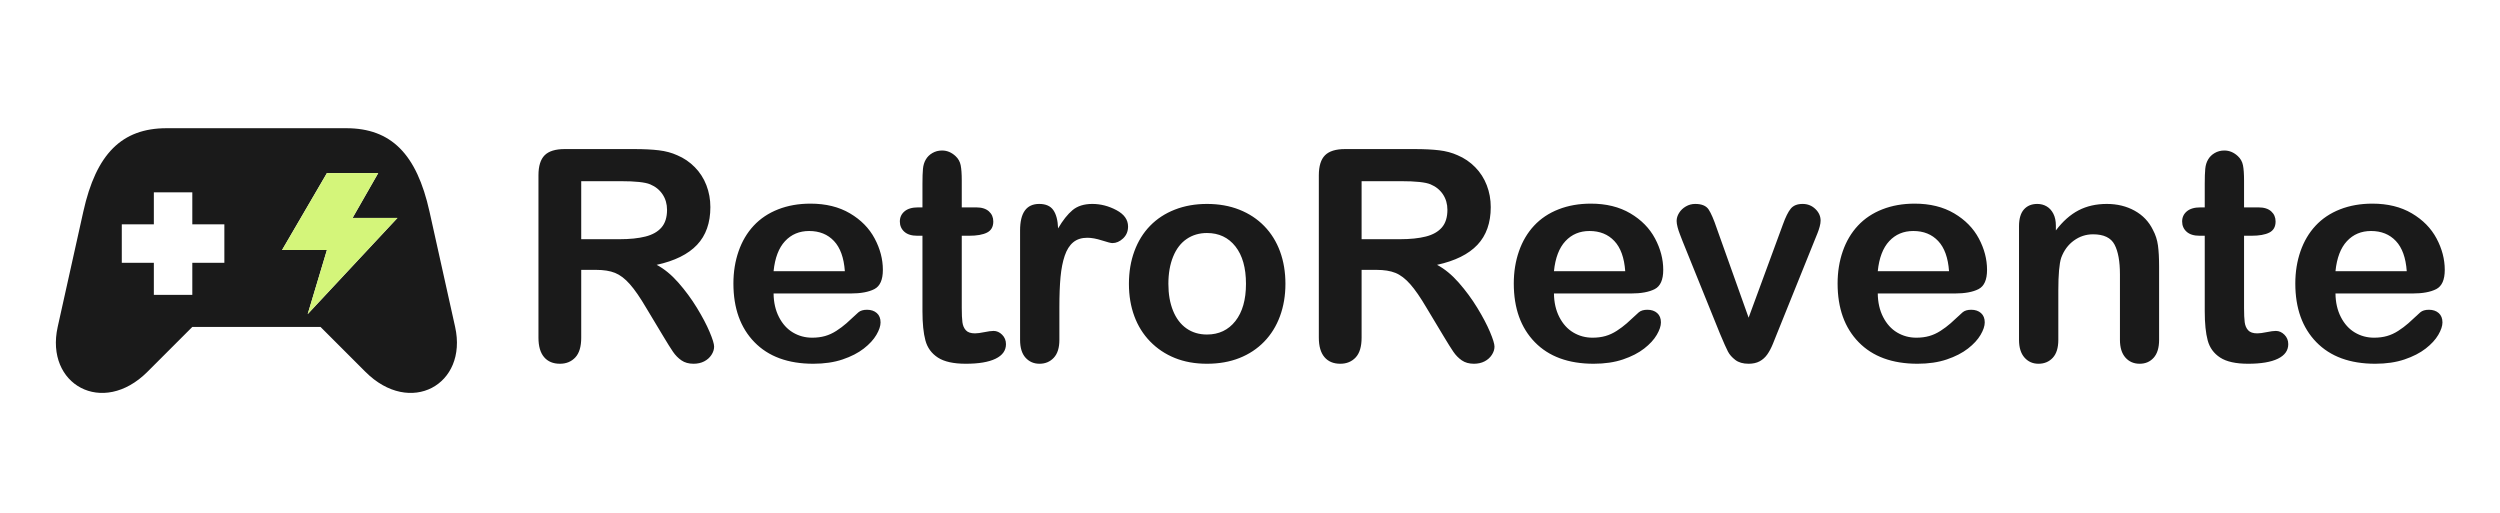
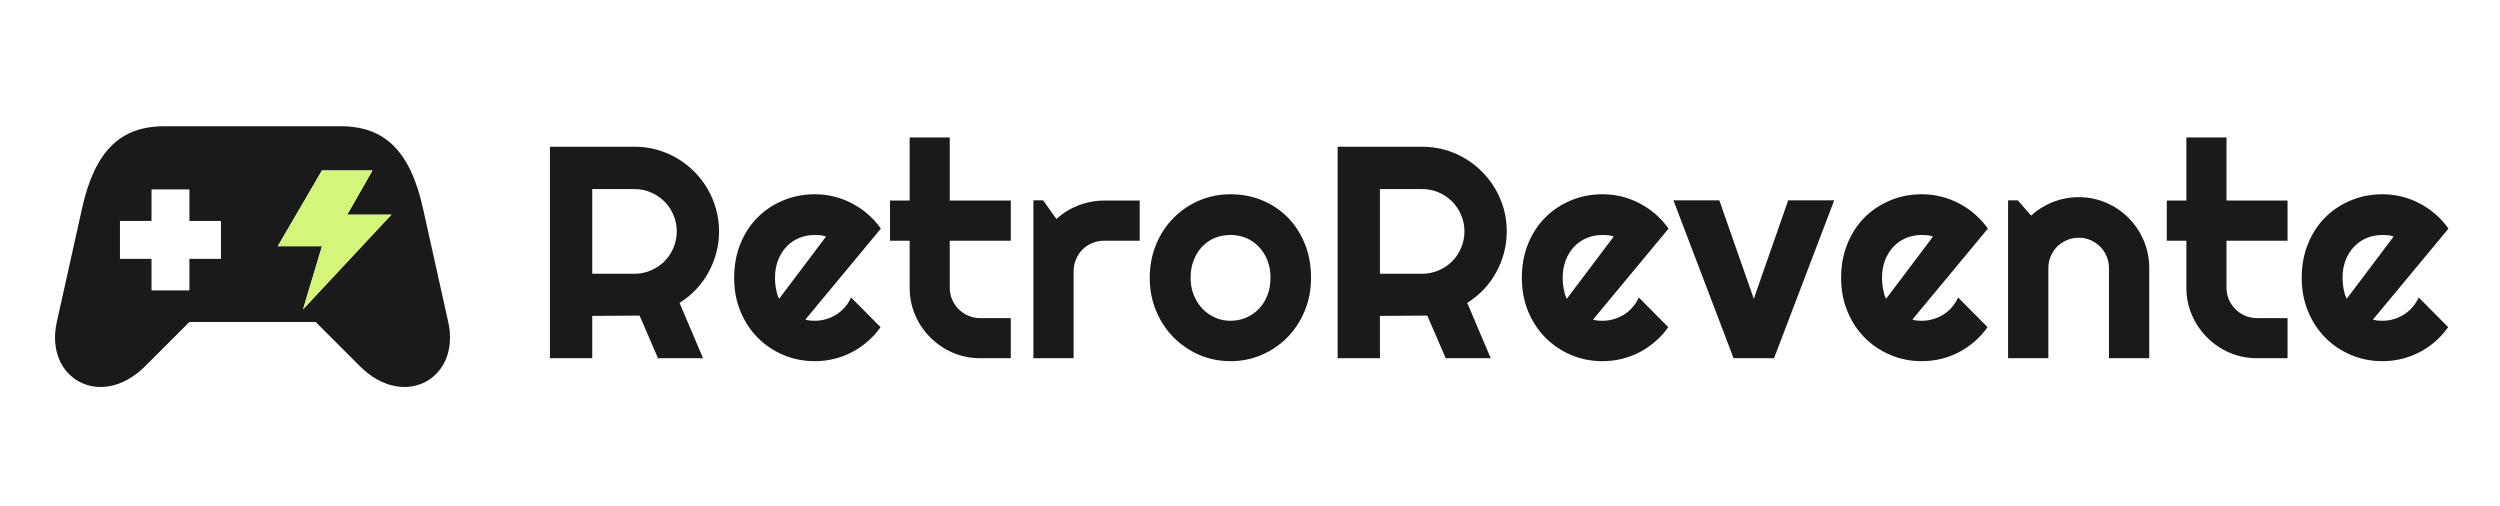
- <svg xmlns="http://www.w3.org/2000/svg" width="390" height="80" viewBox="0 0 390 80">
+ <svg xmlns="http://www.w3.org/2000/svg" width="396" height="80" viewBox="0 0 396 80">
  <path fill="#1A1A1A" fill-rule="evenodd" d="M 26 20 L 54 20 C 61 20 65 24 67 33 L 71 51 C 73 60 64 65 57 58 L 50 51 L 30 51 L 23 58 C 16 65 7 60 9 51 L 13 33 C 15 24 19 20 26 20 Z M 24 30 L 30 30 L 30 35 L 35 35 L 35 41 L 30 41 L 30 46 L 24 46 L 24 41 L 19 41 L 19 35 L 24 35 Z M 51 27 L 59 27 L 55 34 L 62 34 L 48 49 L 51 39 L 44 39 Z" />
  <path fill="#D4F57A" d="M 51 27 L 59 27 L 55 34 L 62 34 L 48 49 L 51 39 L 44 39 Z" />
-   <path fill="#1A1A1A" d="M 93.007 42.1 L 90.671 42.1 L 90.671 52.679 Q 90.671 54.768 89.75 55.756 Q 88.829 56.745 87.347 56.745 Q 85.752 56.745 84.876 55.711 Q 84 54.678 84 52.679 L 84 27.343 Q 84 25.187 84.966 24.221 Q 85.932 23.255 88.088 23.255 L 98.937 23.255 Q 101.183 23.255 102.777 23.446 Q 104.372 23.637 105.652 24.221 Q 107.202 24.873 108.393 26.085 Q 109.583 27.298 110.201 28.904 Q 110.818 30.51 110.818 32.307 Q 110.818 35.991 108.741 38.192 Q 106.663 40.393 102.44 41.314 Q 104.215 42.257 105.832 44.099 Q 107.449 45.941 108.718 48.019 Q 109.987 50.096 110.695 51.77 Q 111.402 53.443 111.402 54.072 Q 111.402 54.723 110.987 55.363 Q 110.571 56.003 109.853 56.374 Q 109.134 56.745 108.19 56.745 Q 107.067 56.745 106.304 56.217 Q 105.54 55.689 104.99 54.88 Q 104.439 54.072 103.496 52.5 L 100.823 48.052 Q 99.386 45.604 98.251 44.324 Q 97.117 43.043 95.949 42.572 Q 94.781 42.1 93.007 42.1 Z M 96.825 28.264 L 90.671 28.264 L 90.671 37.316 L 96.646 37.316 Q 99.049 37.316 100.688 36.9 Q 102.328 36.485 103.193 35.485 Q 104.058 34.486 104.058 32.734 Q 104.058 31.364 103.361 30.319 Q 102.665 29.275 101.43 28.758 Q 100.262 28.264 96.825 28.264 Z M 132.673 45.784 L 120.679 45.784 Q 120.701 47.873 121.521 49.467 Q 122.341 51.062 123.7 51.871 Q 125.059 52.679 126.698 52.679 Q 127.799 52.679 128.708 52.421 Q 129.618 52.163 130.472 51.612 Q 131.325 51.062 132.044 50.433 Q 132.763 49.804 133.908 48.726 Q 134.38 48.322 135.256 48.322 Q 136.199 48.322 136.783 48.838 Q 137.367 49.355 137.367 50.298 Q 137.367 51.129 136.716 52.241 Q 136.064 53.353 134.75 54.375 Q 133.437 55.397 131.449 56.071 Q 129.461 56.745 126.878 56.745 Q 120.971 56.745 117.691 53.375 Q 114.412 50.006 114.412 44.234 Q 114.412 41.516 115.221 39.191 Q 116.029 36.867 117.579 35.205 Q 119.129 33.542 121.397 32.655 Q 123.666 31.768 126.429 31.768 Q 130.022 31.768 132.594 33.284 Q 135.166 34.8 136.446 37.204 Q 137.727 39.607 137.727 42.1 Q 137.727 44.414 136.401 45.099 Q 135.076 45.784 132.673 45.784 Z M 120.679 42.302 L 131.797 42.302 Q 131.572 39.158 130.101 37.597 Q 128.63 36.036 126.227 36.036 Q 123.936 36.036 122.464 37.619 Q 120.993 39.203 120.679 42.302 Z M 143.229 32.352 L 143.903 32.352 L 143.903 28.668 Q 143.903 27.186 143.982 26.344 Q 144.061 25.501 144.42 24.895 Q 144.779 24.266 145.453 23.873 Q 146.127 23.48 146.958 23.48 Q 148.126 23.48 149.069 24.356 Q 149.698 24.94 149.867 25.782 Q 150.035 26.625 150.035 28.174 L 150.035 32.352 L 152.281 32.352 Q 153.584 32.352 154.269 32.97 Q 154.954 33.587 154.954 34.553 Q 154.954 35.789 153.977 36.283 Q 153 36.777 151.181 36.777 L 150.035 36.777 L 150.035 48.052 Q 150.035 49.49 150.136 50.265 Q 150.237 51.04 150.675 51.522 Q 151.113 52.005 152.102 52.005 Q 152.641 52.005 153.562 51.814 Q 154.482 51.624 154.999 51.624 Q 155.74 51.624 156.335 52.219 Q 156.931 52.814 156.931 53.69 Q 156.931 55.172 155.313 55.958 Q 153.696 56.745 150.664 56.745 Q 147.789 56.745 146.307 55.779 Q 144.824 54.813 144.364 53.106 Q 143.903 51.399 143.903 48.546 L 143.903 36.777 L 143.095 36.777 Q 141.77 36.777 141.073 36.148 Q 140.377 35.519 140.377 34.553 Q 140.377 33.587 141.107 32.97 Q 141.837 32.352 143.229 32.352 Z M 165.264 47.895 L 165.264 53.016 Q 165.264 54.88 164.388 55.812 Q 163.512 56.745 162.164 56.745 Q 160.839 56.745 159.985 55.801 Q 159.132 54.858 159.132 53.016 L 159.132 35.946 Q 159.132 31.813 162.119 31.813 Q 163.646 31.813 164.32 32.779 Q 164.994 33.745 165.062 35.631 Q 166.162 33.745 167.319 32.779 Q 168.476 31.813 170.407 31.813 Q 172.339 31.813 174.158 32.779 Q 175.978 33.745 175.978 35.339 Q 175.978 36.462 175.203 37.192 Q 174.428 37.922 173.529 37.922 Q 173.192 37.922 171.901 37.507 Q 170.609 37.091 169.621 37.091 Q 168.273 37.091 167.42 37.799 Q 166.566 38.506 166.095 39.899 Q 165.623 41.292 165.443 43.212 Q 165.264 45.132 165.264 47.895 Z M 200.527 44.279 Q 200.527 47.019 199.674 49.333 Q 198.82 51.646 197.203 53.308 Q 195.586 54.97 193.34 55.857 Q 191.094 56.745 188.286 56.745 Q 185.501 56.745 183.277 55.846 Q 181.054 54.948 179.425 53.274 Q 177.797 51.601 176.955 49.321 Q 176.112 47.042 176.112 44.279 Q 176.112 41.494 176.966 39.18 Q 177.819 36.867 179.414 35.227 Q 181.009 33.587 183.277 32.7 Q 185.546 31.813 188.286 31.813 Q 191.071 31.813 193.34 32.711 Q 195.608 33.61 197.226 35.272 Q 198.843 36.934 199.685 39.225 Q 200.527 41.516 200.527 44.279 Z M 194.373 44.279 Q 194.373 40.528 192.722 38.439 Q 191.071 36.35 188.286 36.35 Q 186.489 36.35 185.119 37.282 Q 183.749 38.214 183.008 40.034 Q 182.267 41.853 182.267 44.279 Q 182.267 46.682 182.997 48.479 Q 183.727 50.276 185.085 51.23 Q 186.444 52.185 188.286 52.185 Q 191.071 52.185 192.722 50.085 Q 194.373 47.985 194.373 44.279 Z M 214.745 42.1 L 212.409 42.1 L 212.409 52.679 Q 212.409 54.768 211.488 55.756 Q 210.567 56.745 209.085 56.745 Q 207.49 56.745 206.614 55.711 Q 205.738 54.678 205.738 52.679 L 205.738 27.343 Q 205.738 25.187 206.704 24.221 Q 207.67 23.255 209.826 23.255 L 220.675 23.255 Q 222.921 23.255 224.516 23.446 Q 226.11 23.637 227.391 24.221 Q 228.94 24.873 230.131 26.085 Q 231.321 27.298 231.939 28.904 Q 232.557 30.51 232.557 32.307 Q 232.557 35.991 230.479 38.192 Q 228.401 40.393 224.179 41.314 Q 225.953 42.257 227.57 44.099 Q 229.188 45.941 230.457 48.019 Q 231.726 50.096 232.433 51.77 Q 233.141 53.443 233.141 54.072 Q 233.141 54.723 232.725 55.363 Q 232.31 56.003 231.591 56.374 Q 230.872 56.745 229.929 56.745 Q 228.806 56.745 228.042 56.217 Q 227.278 55.689 226.728 54.88 Q 226.178 54.072 225.234 52.5 L 222.562 48.052 Q 221.124 45.604 219.99 44.324 Q 218.855 43.043 217.688 42.572 Q 216.52 42.1 214.745 42.1 Z M 218.563 28.264 L 212.409 28.264 L 212.409 37.316 L 218.384 37.316 Q 220.787 37.316 222.427 36.9 Q 224.066 36.485 224.931 35.485 Q 225.796 34.486 225.796 32.734 Q 225.796 31.364 225.1 30.319 Q 224.403 29.275 223.168 28.758 Q 222 28.264 218.563 28.264 Z M 254.411 45.784 L 242.417 45.784 Q 242.439 47.873 243.259 49.467 Q 244.079 51.062 245.438 51.871 Q 246.797 52.679 248.437 52.679 Q 249.537 52.679 250.447 52.421 Q 251.356 52.163 252.21 51.612 Q 253.063 51.062 253.782 50.433 Q 254.501 49.804 255.646 48.726 Q 256.118 48.322 256.994 48.322 Q 257.938 48.322 258.521 48.838 Q 259.105 49.355 259.105 50.298 Q 259.105 51.129 258.454 52.241 Q 257.803 53.353 256.489 54.375 Q 255.175 55.397 253.187 56.071 Q 251.199 56.745 248.616 56.745 Q 242.709 56.745 239.43 53.375 Q 236.15 50.006 236.15 44.234 Q 236.15 41.516 236.959 39.191 Q 237.768 36.867 239.317 35.205 Q 240.867 33.542 243.136 32.655 Q 245.404 31.768 248.167 31.768 Q 251.761 31.768 254.333 33.284 Q 256.904 34.8 258.185 37.204 Q 259.465 39.607 259.465 42.1 Q 259.465 44.414 258.14 45.099 Q 256.814 45.784 254.411 45.784 Z M 242.417 42.302 L 253.535 42.302 Q 253.311 39.158 251.839 37.597 Q 250.368 36.036 247.965 36.036 Q 245.674 36.036 244.203 37.619 Q 242.731 39.203 242.417 42.302 Z M 267.82 35.631 L 272.784 49.557 L 278.13 35.025 Q 278.759 33.273 279.365 32.543 Q 279.972 31.813 281.207 31.813 Q 282.375 31.813 283.195 32.599 Q 284.015 33.385 284.015 34.418 Q 284.015 34.823 283.869 35.362 Q 283.723 35.901 283.532 36.373 Q 283.341 36.844 283.094 37.451 L 277.209 52.05 Q 276.962 52.679 276.569 53.645 Q 276.176 54.611 275.693 55.296 Q 275.21 55.981 274.502 56.363 Q 273.795 56.745 272.784 56.745 Q 271.481 56.745 270.707 56.149 Q 269.932 55.554 269.561 54.847 Q 269.19 54.139 268.314 52.05 L 262.475 37.608 Q 262.272 37.069 262.059 36.53 Q 261.846 35.991 261.7 35.429 Q 261.554 34.868 261.554 34.463 Q 261.554 33.834 261.936 33.217 Q 262.317 32.599 262.991 32.206 Q 263.665 31.813 264.451 31.813 Q 265.979 31.813 266.551 32.689 Q 267.124 33.565 267.82 35.631 Z M 304.926 45.784 L 292.932 45.784 Q 292.954 47.873 293.774 49.467 Q 294.594 51.062 295.953 51.871 Q 297.312 52.679 298.951 52.679 Q 300.052 52.679 300.961 52.421 Q 301.871 52.163 302.725 51.612 Q 303.578 51.062 304.297 50.433 Q 305.016 49.804 306.161 48.726 Q 306.633 48.322 307.509 48.322 Q 308.452 48.322 309.036 48.838 Q 309.62 49.355 309.62 50.298 Q 309.62 51.129 308.969 52.241 Q 308.317 53.353 307.003 54.375 Q 305.689 55.397 303.702 56.071 Q 301.714 56.745 299.131 56.745 Q 293.224 56.745 289.944 53.375 Q 286.665 50.006 286.665 44.234 Q 286.665 41.516 287.474 39.191 Q 288.282 36.867 289.832 35.205 Q 291.382 33.542 293.65 32.655 Q 295.919 31.768 298.682 31.768 Q 302.275 31.768 304.847 33.284 Q 307.419 34.8 308.699 37.204 Q 309.979 39.607 309.979 42.1 Q 309.979 44.414 308.654 45.099 Q 307.329 45.784 304.926 45.784 Z M 292.932 42.302 L 304.05 42.302 Q 303.825 39.158 302.354 37.597 Q 300.883 36.036 298.479 36.036 Q 296.188 36.036 294.717 37.619 Q 293.246 39.203 292.932 42.302 Z M 320.716 35.205 L 320.716 35.946 Q 322.333 33.812 324.253 32.812 Q 326.174 31.813 328.667 31.813 Q 331.093 31.813 333.002 32.869 Q 334.911 33.924 335.854 35.856 Q 336.461 36.979 336.641 38.282 Q 336.82 39.584 336.82 41.606 L 336.82 53.016 Q 336.82 54.858 335.978 55.801 Q 335.136 56.745 333.788 56.745 Q 332.418 56.745 331.564 55.779 Q 330.711 54.813 330.711 53.016 L 330.711 42.796 Q 330.711 39.764 329.869 38.158 Q 329.026 36.552 326.511 36.552 Q 324.871 36.552 323.523 37.529 Q 322.176 38.506 321.547 40.213 Q 321.098 41.583 321.098 45.334 L 321.098 53.016 Q 321.098 54.88 320.233 55.812 Q 319.368 56.745 317.998 56.745 Q 316.673 56.745 315.819 55.779 Q 314.966 54.813 314.966 53.016 L 314.966 35.294 Q 314.966 33.542 315.729 32.678 Q 316.493 31.813 317.818 31.813 Q 318.627 31.813 319.278 32.195 Q 319.93 32.577 320.323 33.34 Q 320.716 34.104 320.716 35.205 Z M 343.267 32.352 L 343.94 32.352 L 343.94 28.668 Q 343.94 27.186 344.019 26.344 Q 344.098 25.501 344.457 24.895 Q 344.816 24.266 345.49 23.873 Q 346.164 23.48 346.995 23.48 Q 348.163 23.48 349.106 24.356 Q 349.735 24.94 349.904 25.782 Q 350.072 26.625 350.072 28.174 L 350.072 32.352 L 352.318 32.352 Q 353.621 32.352 354.306 32.97 Q 354.991 33.587 354.991 34.553 Q 354.991 35.789 354.014 36.283 Q 353.037 36.777 351.218 36.777 L 350.072 36.777 L 350.072 48.052 Q 350.072 49.49 350.173 50.265 Q 350.274 51.04 350.712 51.522 Q 351.15 52.005 352.139 52.005 Q 352.678 52.005 353.599 51.814 Q 354.52 51.624 355.036 51.624 Q 355.777 51.624 356.373 52.219 Q 356.968 52.814 356.968 53.69 Q 356.968 55.172 355.351 55.958 Q 353.733 56.745 350.701 56.745 Q 347.826 56.745 346.344 55.779 Q 344.861 54.813 344.401 53.106 Q 343.94 51.399 343.94 48.546 L 343.94 36.777 L 343.132 36.777 Q 341.807 36.777 341.11 36.148 Q 340.414 35.519 340.414 34.553 Q 340.414 33.587 341.144 32.97 Q 341.874 32.352 343.267 32.352 Z M 376.329 45.784 L 364.335 45.784 Q 364.357 47.873 365.177 49.467 Q 365.997 51.062 367.356 51.871 Q 368.715 52.679 370.354 52.679 Q 371.455 52.679 372.365 52.421 Q 373.274 52.163 374.128 51.612 Q 374.981 51.062 375.7 50.433 Q 376.419 49.804 377.564 48.726 Q 378.036 48.322 378.912 48.322 Q 379.855 48.322 380.439 48.838 Q 381.023 49.355 381.023 50.298 Q 381.023 51.129 380.372 52.241 Q 379.721 53.353 378.407 54.375 Q 377.093 55.397 375.105 56.071 Q 373.117 56.745 370.534 56.745 Q 364.627 56.745 361.348 53.375 Q 358.068 50.006 358.068 44.234 Q 358.068 41.516 358.877 39.191 Q 359.686 36.867 361.235 35.205 Q 362.785 33.542 365.054 32.655 Q 367.322 31.768 370.085 31.768 Q 373.679 31.768 376.25 33.284 Q 378.822 34.8 380.103 37.204 Q 381.383 39.607 381.383 42.1 Q 381.383 44.414 380.058 45.099 Q 378.732 45.784 376.329 45.784 Z M 364.335 42.302 L 375.453 42.302 Q 375.229 39.158 373.757 37.597 Q 372.286 36.036 369.883 36.036 Q 367.592 36.036 366.121 37.619 Q 364.649 39.203 364.335 42.302 Z" />
+   <path fill="#1A1A1A" d="M93.81 29.95V43.36H100.52Q101.89 43.36 103.11 42.83Q104.32 42.31 105.24 41.4Q106.15 40.49 106.67 39.26Q107.2 38.03 107.2 36.65Q107.2 35.28 106.67 34.05Q106.15 32.82 105.24 31.91Q104.32 31 103.11 30.48Q101.89 29.95 100.52 29.95ZM93.81 56.74H87.11V23.24H100.52Q102.36 23.24 104.07 23.72Q105.77 24.2 107.26 25.08Q108.74 25.95 109.97 27.18Q111.19 28.41 112.07 29.9Q112.94 31.4 113.42 33.1Q113.9 34.81 113.9 36.65Q113.9 38.38 113.47 40.02Q113.04 41.65 112.23 43.13Q111.43 44.6 110.26 45.84Q109.09 47.07 107.64 47.98L111.36 56.74H104.23L101.31 49.99L93.81 50.04ZM127.57 50.62Q127.94 50.74 128.32 50.78Q128.69 50.81 129.06 50.81Q130 50.81 130.86 50.55Q131.73 50.3 132.49 49.82Q133.25 49.34 133.84 48.65Q134.44 47.96 134.81 47.12L139.48 51.82Q138.6 53.08 137.44 54.08Q136.28 55.09 134.94 55.79Q133.6 56.49 132.11 56.85Q130.63 57.21 129.06 57.21Q126.42 57.21 124.1 56.23Q121.78 55.25 120.03 53.5Q118.29 51.75 117.29 49.33Q116.29 46.91 116.29 44.01Q116.29 41.05 117.29 38.59Q118.29 36.14 120.03 34.41Q121.78 32.68 124.1 31.73Q126.42 30.77 129.06 30.77Q130.63 30.77 132.12 31.14Q133.62 31.51 134.96 32.22Q136.31 32.92 137.47 33.93Q138.64 34.95 139.53 36.21ZM130.84 37.47Q130.4 37.31 129.96 37.26Q129.53 37.22 129.06 37.22Q127.76 37.22 126.6 37.69Q125.44 38.17 124.59 39.06Q123.74 39.95 123.25 41.2Q122.76 42.45 122.76 44.01Q122.76 44.36 122.79 44.81Q122.83 45.25 122.91 45.71Q122.99 46.16 123.11 46.58Q123.22 47 123.41 47.33ZM155.28 56.74Q152.96 56.74 150.93 55.87Q148.9 54.99 147.37 53.46Q145.84 51.93 144.96 49.9Q144.09 47.87 144.09 45.55V38.13H140.98V31.77H144.09V21.77H150.44V31.77H160.11V38.13H150.44V45.55Q150.44 46.56 150.81 47.44Q151.19 48.31 151.84 48.97Q152.5 49.62 153.38 50.01Q154.27 50.39 155.28 50.39H160.11V56.74ZM170.06 56.74H163.69V31.73H165.23L167.33 34.69Q168.87 33.29 170.83 32.53Q172.8 31.77 174.9 31.77H180.53V38.13H174.9Q173.89 38.13 173.01 38.5Q172.12 38.87 171.46 39.53Q170.81 40.18 170.44 41.07Q170.06 41.96 170.06 42.96ZM207.67 44.01Q207.67 46.82 206.67 49.23Q205.67 51.65 203.94 53.42Q202.21 55.18 199.88 56.2Q197.56 57.21 194.9 57.21Q192.26 57.21 189.93 56.2Q187.61 55.18 185.87 53.42Q184.13 51.65 183.12 49.23Q182.12 46.82 182.12 44.01Q182.12 41.16 183.12 38.73Q184.13 36.3 185.87 34.54Q187.61 32.78 189.93 31.77Q192.26 30.77 194.9 30.77Q197.56 30.77 199.88 31.71Q202.21 32.66 203.94 34.4Q205.67 36.14 206.67 38.58Q207.67 41.02 207.67 44.01ZM201.25 44.01Q201.25 42.47 200.75 41.22Q200.25 39.97 199.38 39.07Q198.52 38.17 197.36 37.69Q196.2 37.22 194.9 37.22Q193.59 37.22 192.43 37.69Q191.27 38.17 190.42 39.07Q189.57 39.97 189.08 41.22Q188.59 42.47 188.59 44.01Q188.59 45.46 189.08 46.7Q189.57 47.94 190.42 48.85Q191.27 49.76 192.43 50.29Q193.59 50.81 194.9 50.81Q196.2 50.81 197.36 50.32Q198.52 49.83 199.38 48.94Q200.25 48.05 200.75 46.79Q201.25 45.53 201.25 44.01ZM218.58 29.95V43.36H225.29Q226.67 43.36 227.88 42.83Q229.1 42.31 230.01 41.4Q230.92 40.49 231.44 39.26Q231.97 38.03 231.97 36.65Q231.97 35.28 231.44 34.05Q230.92 32.82 230.01 31.91Q229.1 31 227.88 30.48Q226.67 29.95 225.29 29.95ZM218.58 56.74H211.88V23.24H225.29Q227.13 23.24 228.84 23.72Q230.54 24.2 232.03 25.08Q233.51 25.95 234.74 27.18Q235.96 28.41 236.84 29.9Q237.72 31.4 238.2 33.1Q238.67 34.81 238.67 36.65Q238.67 38.38 238.24 40.02Q237.81 41.65 237 43.13Q236.2 44.6 235.03 45.84Q233.86 47.07 232.41 47.98L236.13 56.74H229L226.08 49.99L218.58 50.04ZM252.34 50.62Q252.71 50.74 253.09 50.78Q253.46 50.81 253.84 50.81Q254.77 50.81 255.63 50.55Q256.5 50.3 257.26 49.82Q258.02 49.34 258.61 48.65Q259.21 47.96 259.58 47.12L264.26 51.82Q263.37 53.08 262.21 54.08Q261.05 55.09 259.71 55.79Q258.37 56.49 256.88 56.85Q255.4 57.21 253.84 57.21Q251.2 57.21 248.87 56.23Q246.55 55.25 244.81 53.5Q243.07 51.75 242.06 49.33Q241.06 46.91 241.06 44.01Q241.06 41.05 242.06 38.59Q243.07 36.14 244.81 34.41Q246.55 32.68 248.87 31.73Q251.2 30.77 253.84 30.77Q255.4 30.77 256.9 31.14Q258.39 31.51 259.73 32.22Q261.08 32.92 262.25 33.93Q263.41 34.95 264.3 36.21ZM255.61 37.47Q255.17 37.31 254.74 37.26Q254.3 37.22 253.84 37.22Q252.53 37.22 251.37 37.69Q250.22 38.17 249.36 39.06Q248.51 39.95 248.02 41.2Q247.53 42.45 247.53 44.01Q247.53 44.36 247.56 44.81Q247.6 45.25 247.68 45.71Q247.76 46.16 247.88 46.58Q248 47 248.18 47.33ZM274.6 56.74 265.07 31.73H272.34L277.8 47.33L283.25 31.73H290.54L281.01 56.74ZM302.92 50.62Q303.29 50.74 303.67 50.78Q304.04 50.81 304.41 50.81Q305.35 50.81 306.21 50.55Q307.08 50.3 307.84 49.82Q308.59 49.34 309.19 48.65Q309.79 47.96 310.16 47.12L314.83 51.82Q313.94 53.08 312.79 54.08Q311.63 55.09 310.29 55.79Q308.95 56.49 307.46 56.85Q305.98 57.21 304.41 57.21Q301.77 57.21 299.45 56.23Q297.12 55.25 295.38 53.5Q293.64 51.75 292.64 49.33Q291.63 46.91 291.63 44.01Q291.63 41.05 292.64 38.59Q293.64 36.14 295.38 34.41Q297.12 32.68 299.45 31.73Q301.77 30.77 304.41 30.77Q305.98 30.77 307.47 31.14Q308.97 31.51 310.31 32.22Q311.66 32.92 312.82 33.93Q313.99 34.95 314.88 36.21ZM306.19 37.47Q305.74 37.31 305.31 37.26Q304.88 37.22 304.41 37.22Q303.1 37.22 301.95 37.69Q300.79 38.17 299.94 39.06Q299.09 39.95 298.6 41.2Q298.11 42.45 298.11 44.01Q298.11 44.36 298.14 44.81Q298.18 45.25 298.26 45.71Q298.34 46.16 298.46 46.58Q298.57 47 298.76 47.33ZM324.46 56.74H318.08V31.73H319.62L321.72 34.15Q323.27 32.75 325.22 31.99Q327.17 31.23 329.29 31.23Q331.58 31.23 333.61 32.11Q335.65 32.99 337.17 34.52Q338.68 36.05 339.56 38.09Q340.44 40.14 340.44 42.45V56.74H334.06V42.45Q334.06 41.47 333.68 40.59Q333.31 39.71 332.66 39.06Q332 38.41 331.14 38.03Q330.27 37.66 329.29 37.66Q328.29 37.66 327.4 38.03Q326.51 38.41 325.86 39.06Q325.2 39.71 324.83 40.59Q324.46 41.47 324.46 42.45ZM357.51 56.74Q355.2 56.74 353.17 55.87Q351.14 54.99 349.61 53.46Q348.08 51.93 347.2 49.9Q346.32 47.87 346.32 45.55V38.13H343.22V31.77H346.32V21.77H352.68V31.77H362.35V38.13H352.68V45.55Q352.68 46.56 353.05 47.44Q353.43 48.31 354.08 48.97Q354.73 49.62 355.62 50.01Q356.51 50.39 357.51 50.39H362.35V56.74ZM375.88 50.62Q376.25 50.74 376.62 50.78Q377 50.81 377.37 50.81Q378.3 50.81 379.17 50.55Q380.03 50.3 380.79 49.82Q381.55 49.34 382.15 48.65Q382.74 47.96 383.12 47.12L387.79 51.82Q386.9 53.08 385.75 54.08Q384.59 55.09 383.25 55.79Q381.9 56.49 380.42 56.85Q378.94 57.21 377.37 57.21Q374.73 57.21 372.41 56.23Q370.08 55.25 368.34 53.5Q366.6 51.75 365.6 49.33Q364.59 46.91 364.59 44.01Q364.59 41.05 365.6 38.59Q366.6 36.14 368.34 34.41Q370.08 32.68 372.41 31.73Q374.73 30.77 377.37 30.77Q378.94 30.77 380.43 31.14Q381.93 31.51 383.27 32.22Q384.61 32.92 385.78 33.93Q386.95 34.95 387.84 36.21ZM379.15 37.47Q378.7 37.31 378.27 37.26Q377.84 37.22 377.37 37.22Q376.06 37.22 374.91 37.69Q373.75 38.17 372.9 39.06Q372.04 39.95 371.55 41.2Q371.06 42.45 371.06 44.01Q371.06 44.36 371.1 44.81Q371.13 45.25 371.21 45.71Q371.3 46.16 371.41 46.58Q371.53 47 371.72 47.33Z" />
</svg>
